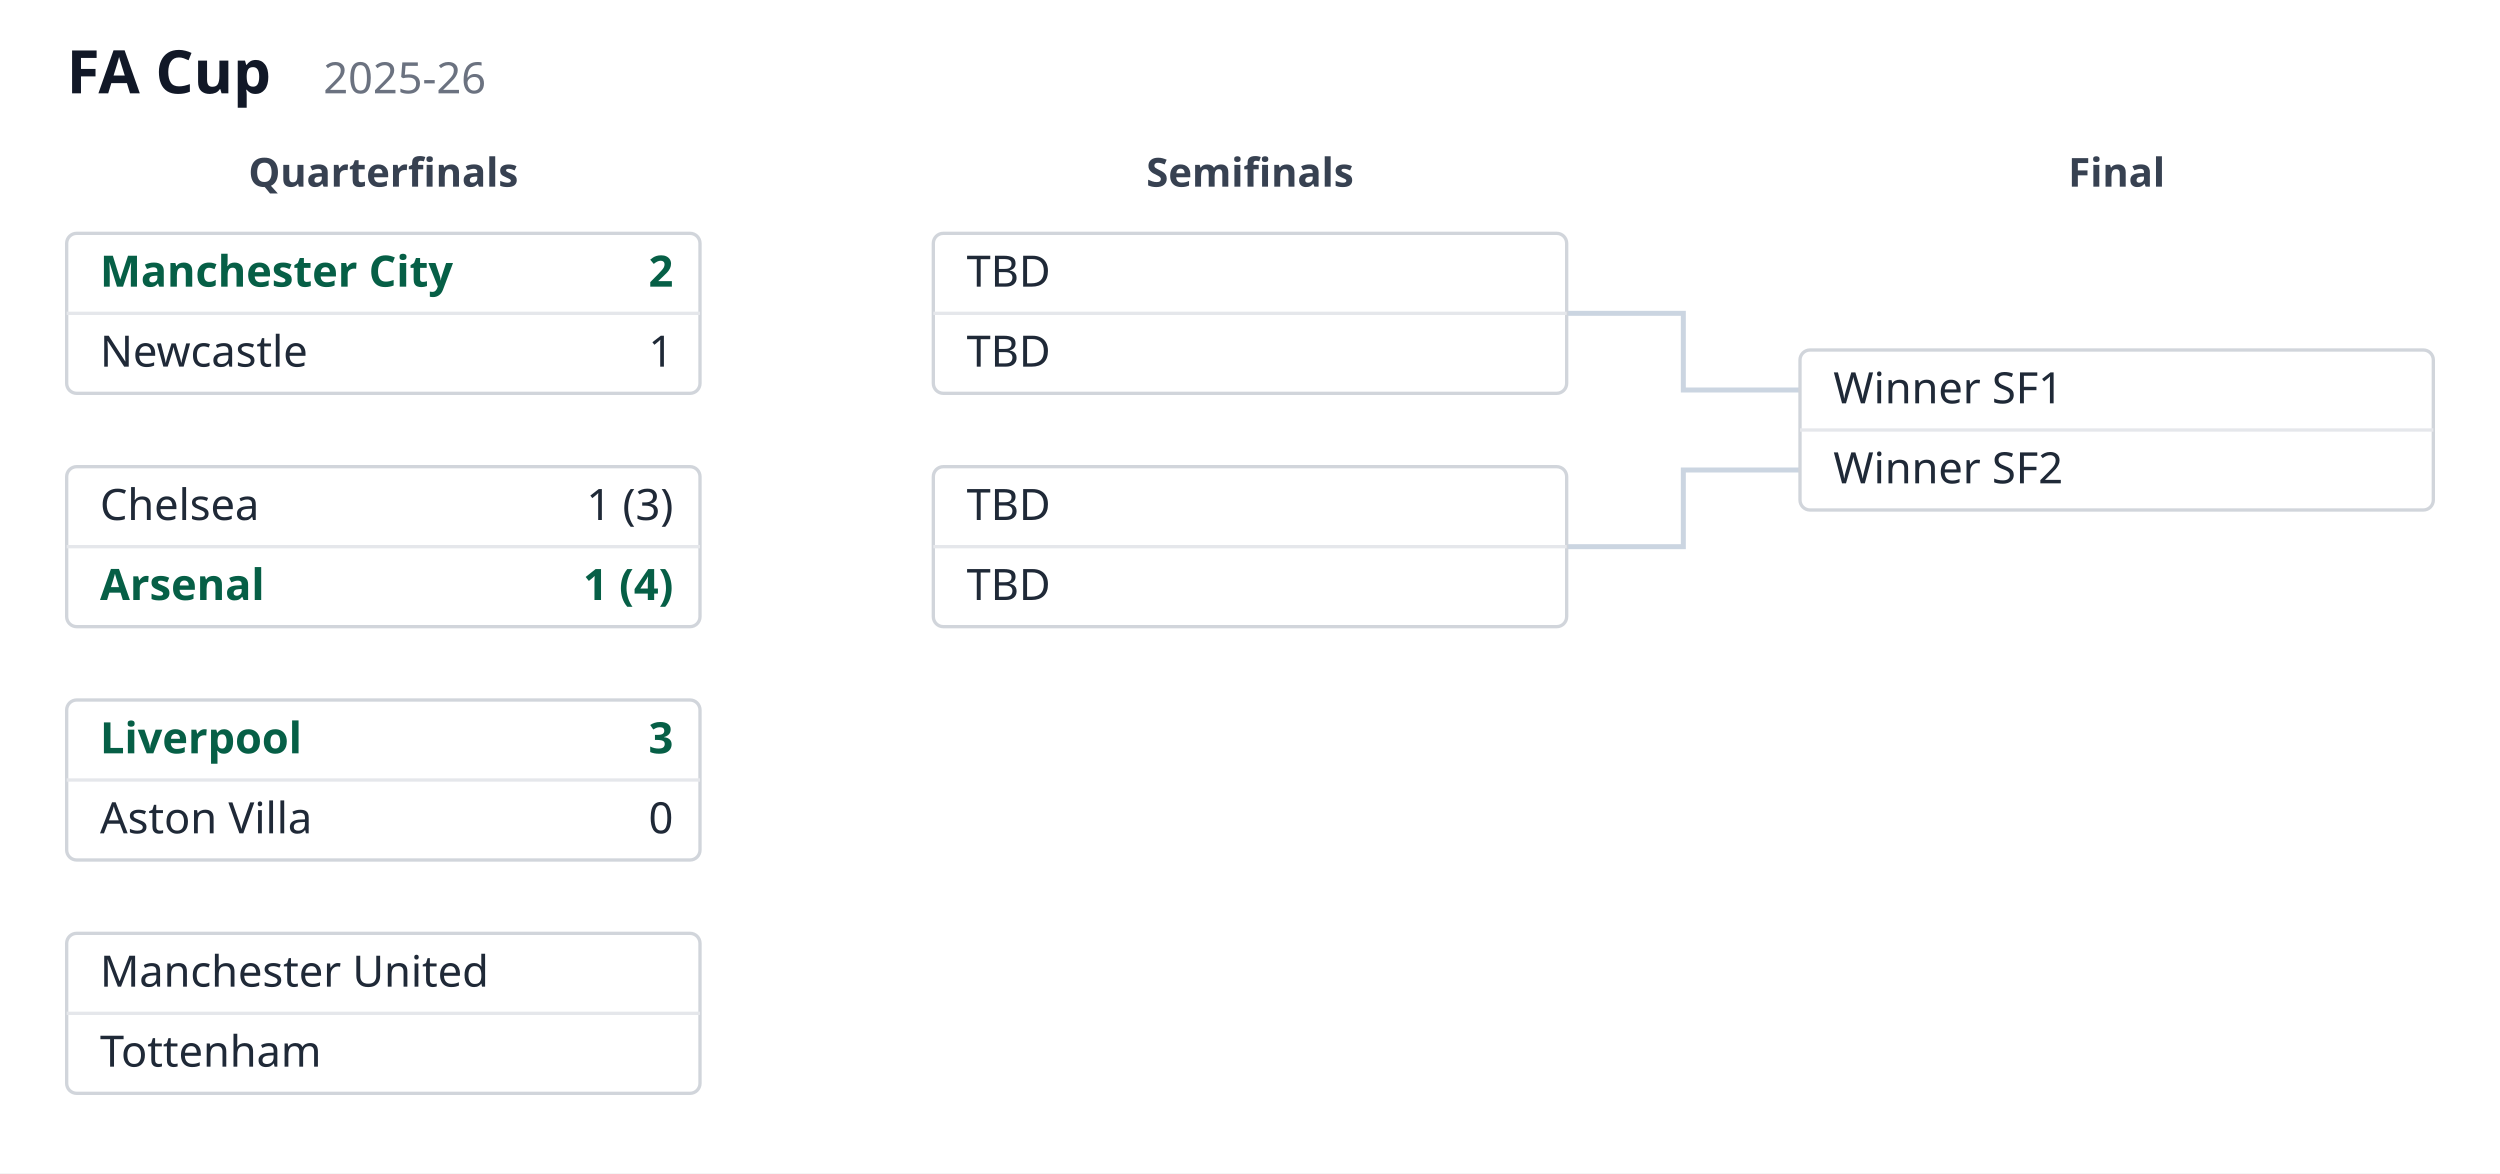
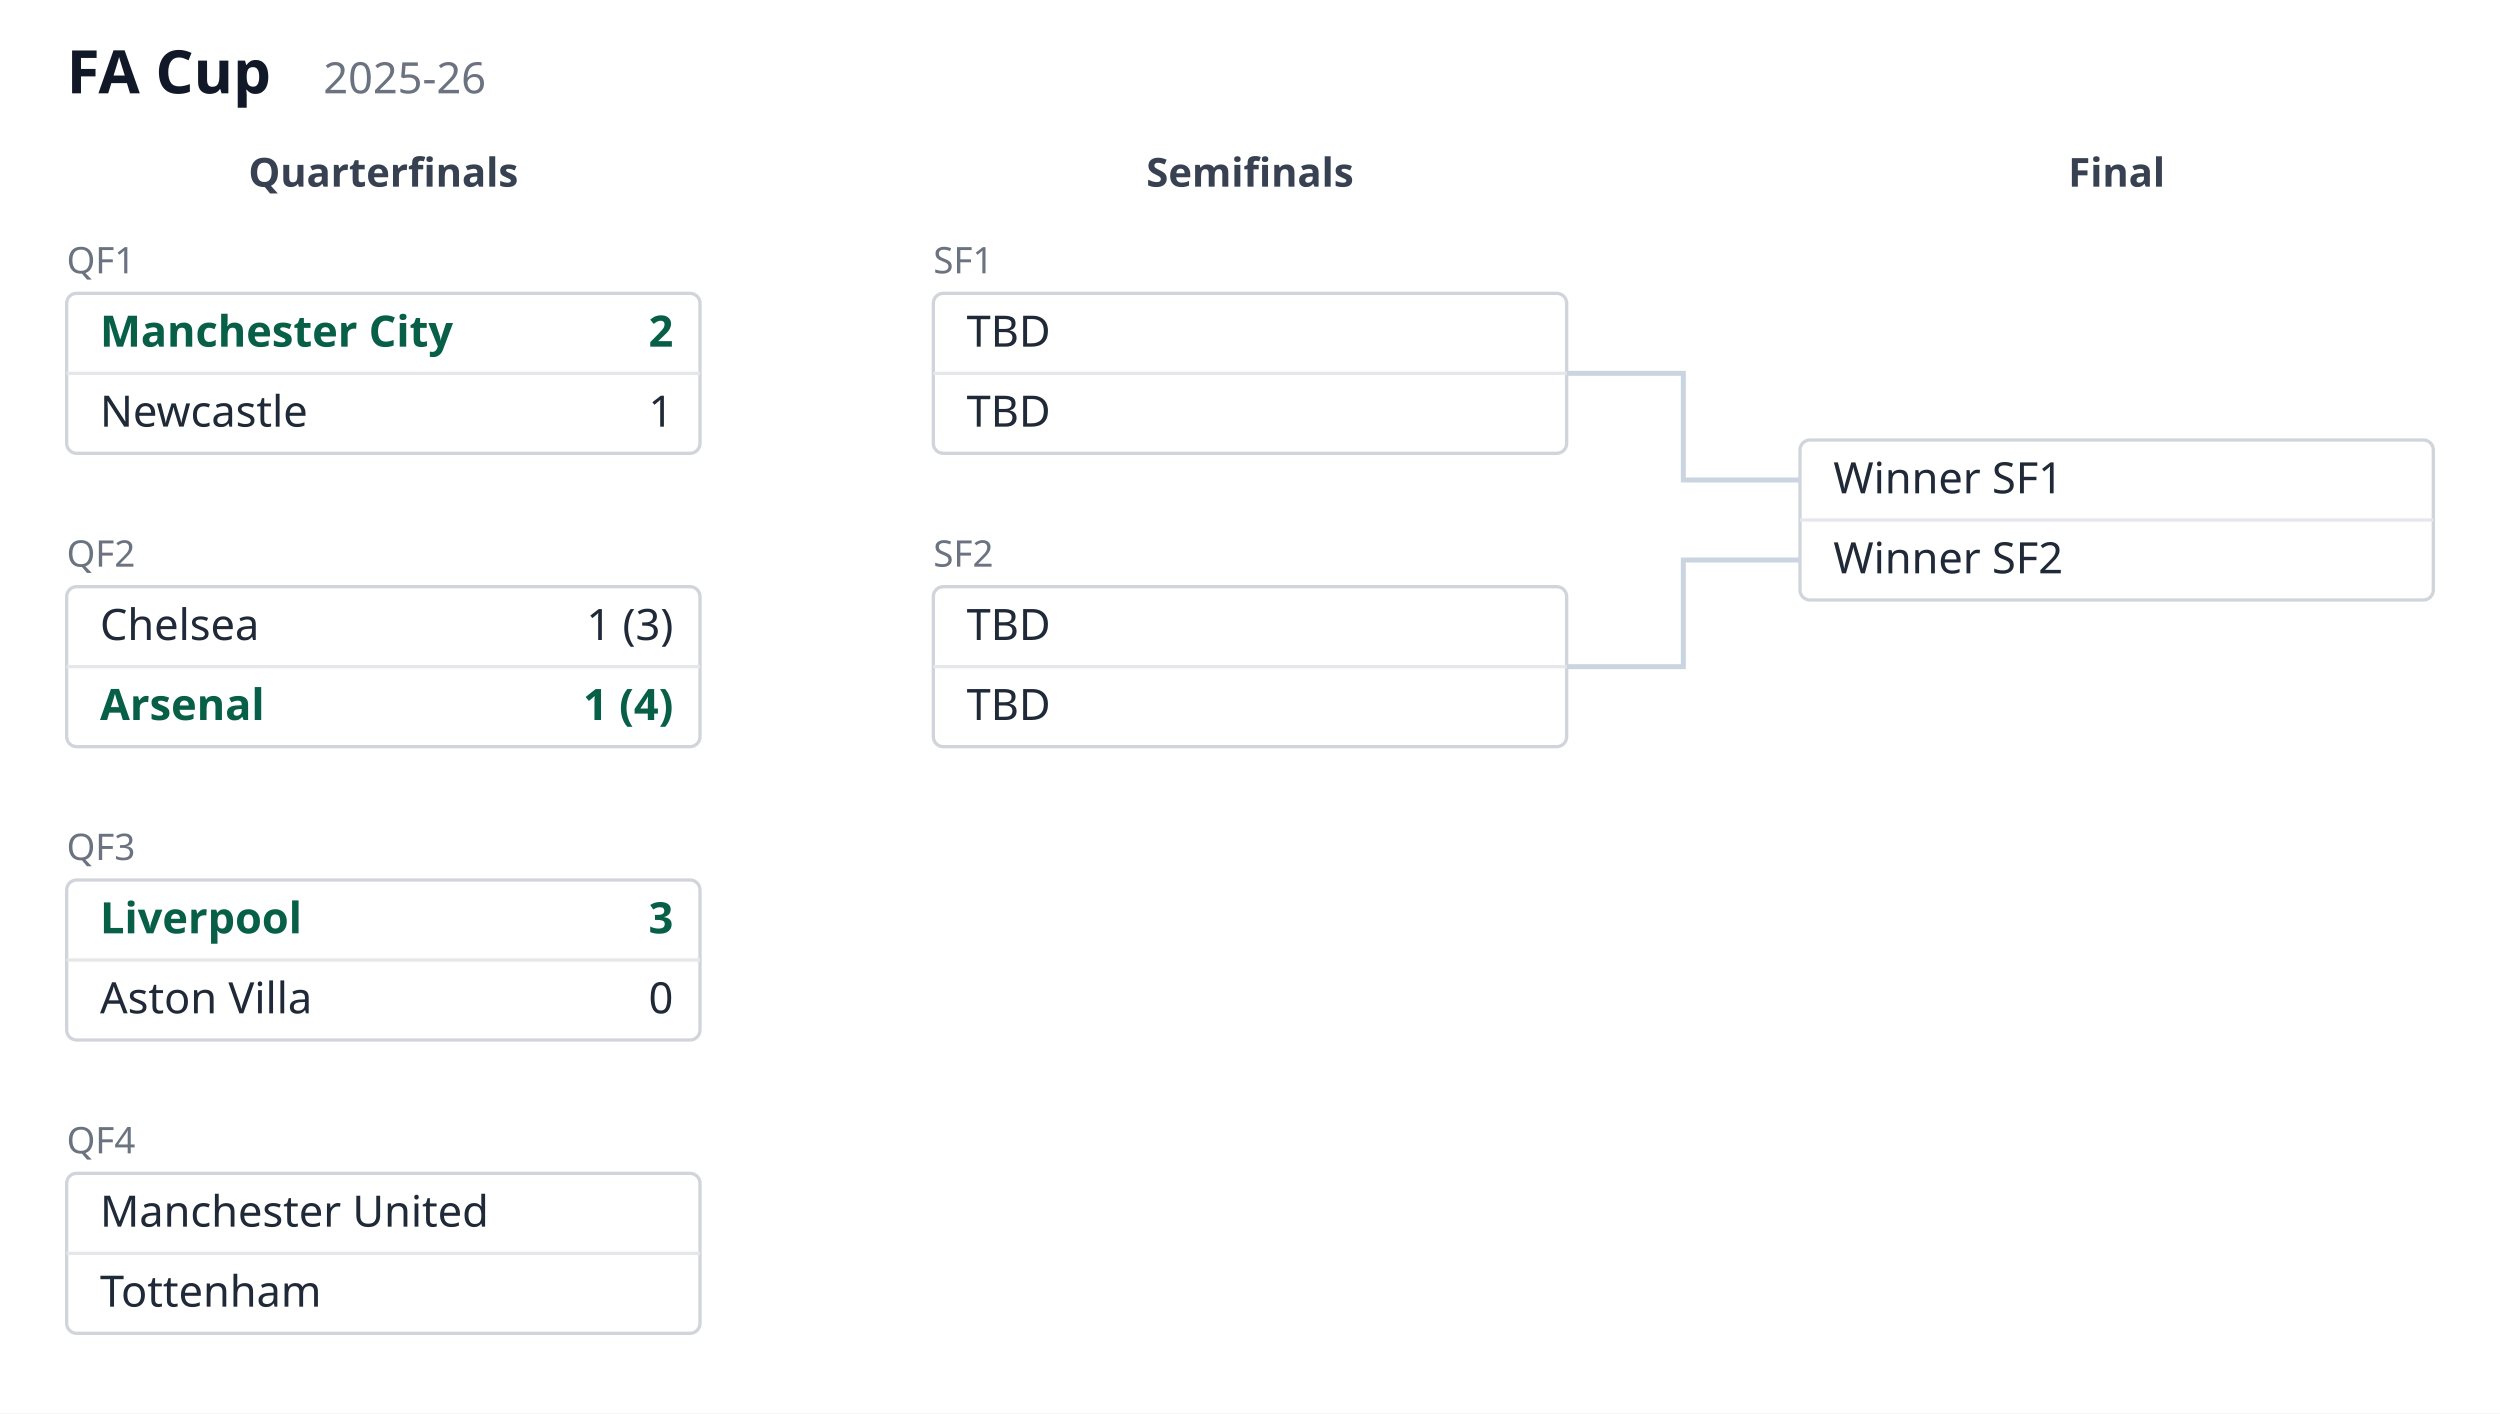
- <svg xmlns="http://www.w3.org/2000/svg" viewBox="0 0 750 352" width="750" height="352" font-family="sans-serif">
+ <svg xmlns="http://www.w3.org/2000/svg" viewBox="0 0 750 424" width="750" height="424" font-family="sans-serif">
  <style>
  .pd-bg { fill: #ffffff; }
  .pd-title { font: 600 18px sans-serif; fill: #111827; }
  .pd-season { font: 400 13px sans-serif; fill: #6b7280; }
  .pd-header { font: 600 12px sans-serif; fill: #374151; text-anchor: middle; }
+   .pd-meta { font: 400 11px sans-serif; fill: #6b7280; }
  .pd-box { fill: #ffffff; stroke: #d1d5db; stroke-width: 1; }
  .pd-divider { stroke: #e5e7eb; stroke-width: 1; }
  .pd-team { font: 400 13px sans-serif; fill: #1f2937; }
  .pd-score { font: 400 13px sans-serif; fill: #1f2937; text-anchor: end; }
  .pd-win .pd-team, .pd-win .pd-score { font-weight: 700; fill: #065f46; }
  .pd-crest-frame { fill: none; stroke: #d1d5db; stroke-width: 1; }
  .pd-link { fill: none; stroke: #cbd5e1; stroke-width: 1.5; }
  @media (prefers-color-scheme: dark) {
    .pd-bg { fill: #0f172a; }
    .pd-title { fill: #f8fafc; }
    .pd-season { fill: #94a3b8; }
    .pd-header { fill: #cbd5e1; }
+     .pd-meta { fill: #94a3b8; }
    .pd-box { fill: #1e293b; stroke: #334155; }
    .pd-divider { stroke: #334155; }
    .pd-team { fill: #e5e7eb; }
    .pd-score { fill: #e5e7eb; }
    .pd-win .pd-team, .pd-win .pd-score { fill: #34d399; }
    .pd-crest-frame { stroke: #334155; }
    .pd-link { stroke: #475569; }
  }</style>
-   <rect class="pd-bg" width="750" height="352" />
+   <rect class="pd-bg" width="750" height="424" />
  <text class="pd-title" x="20" y="28">FA Cup</text>
  <text class="pd-season" x="97" y="28">2025-26</text>
  <text class="pd-header" x="115" y="56">Quarterfinals</text>
  <text class="pd-header" x="375" y="56">Semifinals</text>
  <text class="pd-header" x="635" y="56">Final</text>
-   <path class="pd-link" d="M 470 94 L 505 94 L 505 117 L 540 117" />
-   <path class="pd-link" d="M 470 164 L 505 164 L 505 141 L 540 141" />
-   <rect class="pd-box" x="20" y="70" width="190" height="48" rx="3" />
-   <line class="pd-divider" x1="20" y1="94" x2="210" y2="94" />
+   <path class="pd-link" d="M 470 112 L 505 112 L 505 144 L 540 144" />
+   <path class="pd-link" d="M 470 200 L 505 200 L 505 168 L 540 168" />
+   <text class="pd-meta" x="20" y="82">QF1</text>
+   <rect class="pd-box" x="20" y="88" width="190" height="48" rx="3" />
+   <line class="pd-divider" x1="20" y1="112" x2="210" y2="112" />
  <g class="pd-win">
-     <text class="pd-team" x="30" y="86">Manchester City</text>
-     <text class="pd-score" x="202" y="86">2</text>
+     <text class="pd-team" x="30" y="104">Manchester City</text>
+     <text class="pd-score" x="202" y="104">2</text>
  </g>
  <g class="">
-     <text class="pd-team" x="30" y="110">Newcastle</text>
-     <text class="pd-score" x="202" y="110">1</text>
+     <text class="pd-team" x="30" y="128">Newcastle</text>
+     <text class="pd-score" x="202" y="128">1</text>
  </g>
-   <rect class="pd-box" x="20" y="140" width="190" height="48" rx="3" />
-   <line class="pd-divider" x1="20" y1="164" x2="210" y2="164" />
+   <text class="pd-meta" x="20" y="170">QF2</text>
+   <rect class="pd-box" x="20" y="176" width="190" height="48" rx="3" />
+   <line class="pd-divider" x1="20" y1="200" x2="210" y2="200" />
  <g class="">
-     <text class="pd-team" x="30" y="156">Chelsea</text>
-     <text class="pd-score" x="202" y="156">1 (3)</text>
+     <text class="pd-team" x="30" y="192">Chelsea</text>
+     <text class="pd-score" x="202" y="192">1 (3)</text>
  </g>
  <g class="pd-win">
-     <text class="pd-team" x="30" y="180">Arsenal</text>
-     <text class="pd-score" x="202" y="180">1 (4)</text>
+     <text class="pd-team" x="30" y="216">Arsenal</text>
+     <text class="pd-score" x="202" y="216">1 (4)</text>
  </g>
-   <rect class="pd-box" x="20" y="210" width="190" height="48" rx="3" />
-   <line class="pd-divider" x1="20" y1="234" x2="210" y2="234" />
+   <text class="pd-meta" x="20" y="258">QF3</text>
+   <rect class="pd-box" x="20" y="264" width="190" height="48" rx="3" />
+   <line class="pd-divider" x1="20" y1="288" x2="210" y2="288" />
  <g class="pd-win">
-     <text class="pd-team" x="30" y="226">Liverpool</text>
-     <text class="pd-score" x="202" y="226">3</text>
+     <text class="pd-team" x="30" y="280">Liverpool</text>
+     <text class="pd-score" x="202" y="280">3</text>
  </g>
  <g class="">
-     <text class="pd-team" x="30" y="250">Aston Villa</text>
-     <text class="pd-score" x="202" y="250">0</text>
+     <text class="pd-team" x="30" y="304">Aston Villa</text>
+     <text class="pd-score" x="202" y="304">0</text>
  </g>
-   <rect class="pd-box" x="20" y="280" width="190" height="48" rx="3" />
-   <line class="pd-divider" x1="20" y1="304" x2="210" y2="304" />
+   <text class="pd-meta" x="20" y="346">QF4</text>
+   <rect class="pd-box" x="20" y="352" width="190" height="48" rx="3" />
+   <line class="pd-divider" x1="20" y1="376" x2="210" y2="376" />
  <g class="">
-     <text class="pd-team" x="30" y="296">Manchester United</text>
+     <text class="pd-team" x="30" y="368">Manchester United</text>
  </g>
  <g class="">
-     <text class="pd-team" x="30" y="320">Tottenham</text>
+     <text class="pd-team" x="30" y="392">Tottenham</text>
  </g>
-   <rect class="pd-box" x="280" y="70" width="190" height="48" rx="3" />
-   <line class="pd-divider" x1="280" y1="94" x2="470" y2="94" />
+   <text class="pd-meta" x="280" y="82">SF1</text>
+   <rect class="pd-box" x="280" y="88" width="190" height="48" rx="3" />
+   <line class="pd-divider" x1="280" y1="112" x2="470" y2="112" />
  <g class="">
-     <text class="pd-team" x="290" y="86">TBD</text>
+     <text class="pd-team" x="290" y="104">TBD</text>
  </g>
  <g class="">
-     <text class="pd-team" x="290" y="110">TBD</text>
+     <text class="pd-team" x="290" y="128">TBD</text>
  </g>
-   <rect class="pd-box" x="280" y="140" width="190" height="48" rx="3" />
-   <line class="pd-divider" x1="280" y1="164" x2="470" y2="164" />
+   <text class="pd-meta" x="280" y="170">SF2</text>
+   <rect class="pd-box" x="280" y="176" width="190" height="48" rx="3" />
+   <line class="pd-divider" x1="280" y1="200" x2="470" y2="200" />
  <g class="">
-     <text class="pd-team" x="290" y="156">TBD</text>
+     <text class="pd-team" x="290" y="192">TBD</text>
  </g>
  <g class="">
-     <text class="pd-team" x="290" y="180">TBD</text>
+     <text class="pd-team" x="290" y="216">TBD</text>
  </g>
-   <rect class="pd-box" x="540" y="105" width="190" height="48" rx="3" />
-   <line class="pd-divider" x1="540" y1="129" x2="730" y2="129" />
+   <rect class="pd-box" x="540" y="132" width="190" height="48" rx="3" />
+   <line class="pd-divider" x1="540" y1="156" x2="730" y2="156" />
  <g class="">
-     <text class="pd-team" x="550" y="121">Winner SF1</text>
+     <text class="pd-team" x="550" y="148">Winner SF1</text>
  </g>
  <g class="">
-     <text class="pd-team" x="550" y="145">Winner SF2</text>
+     <text class="pd-team" x="550" y="172">Winner SF2</text>
  </g>
</svg>
